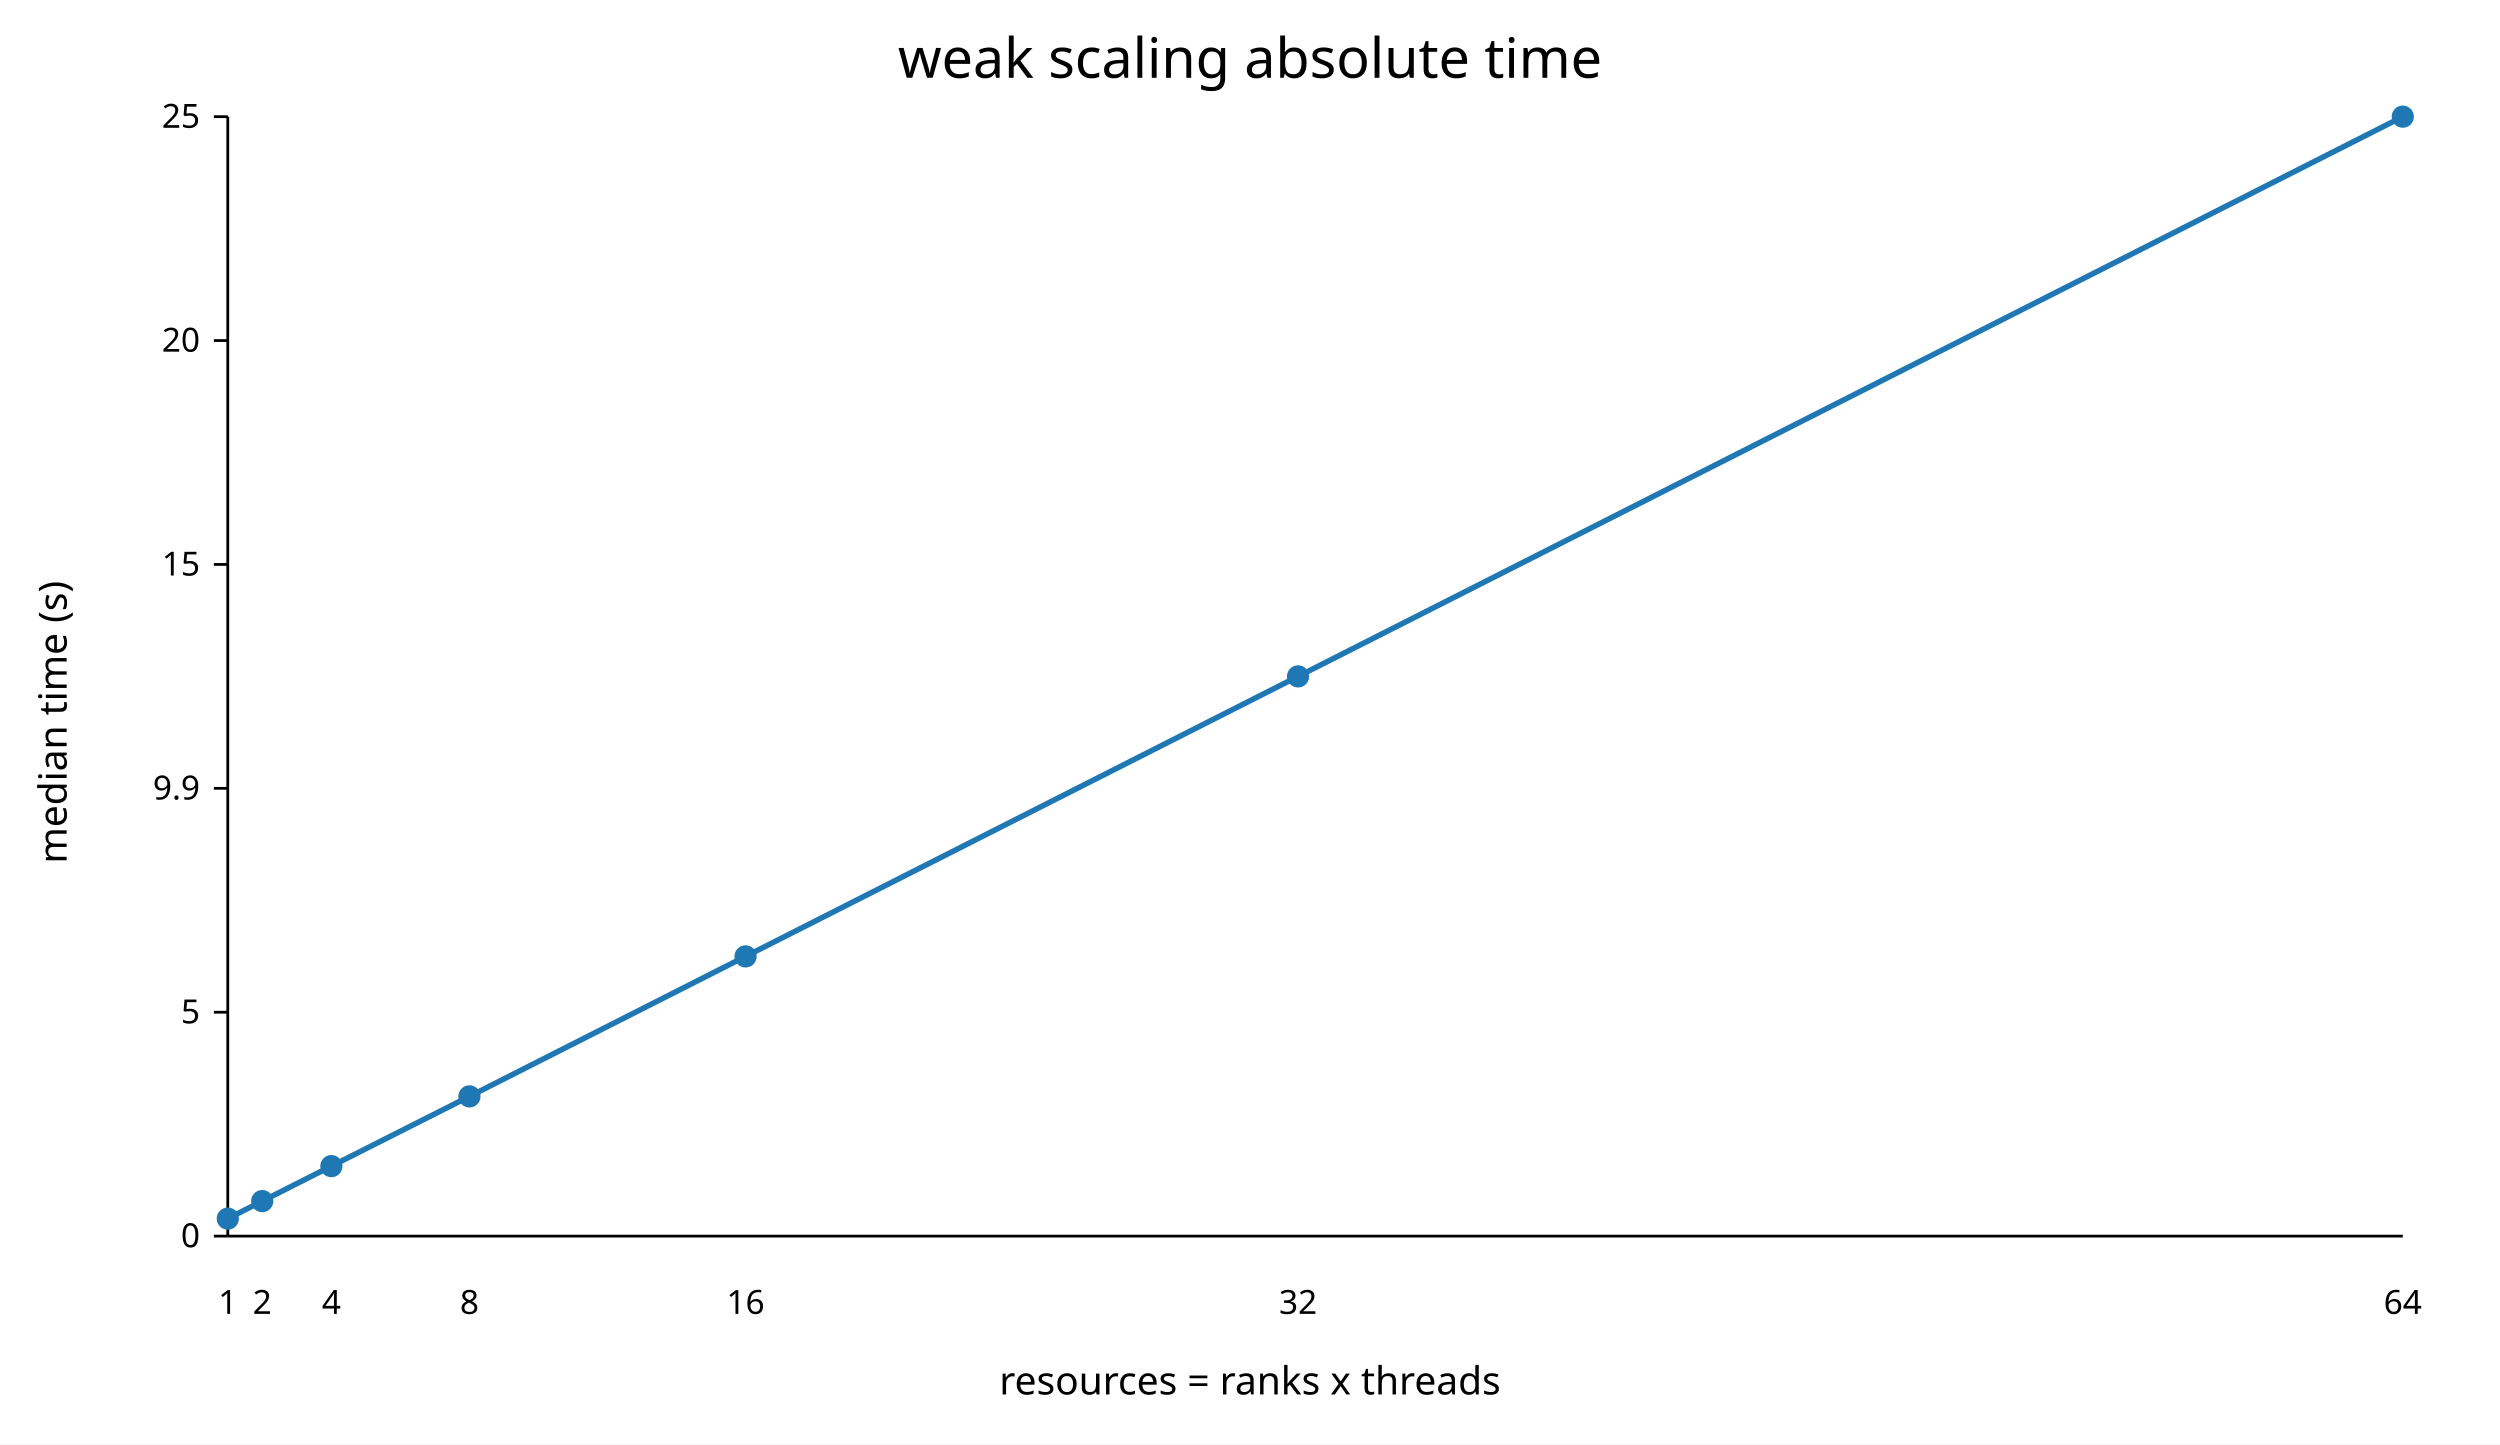
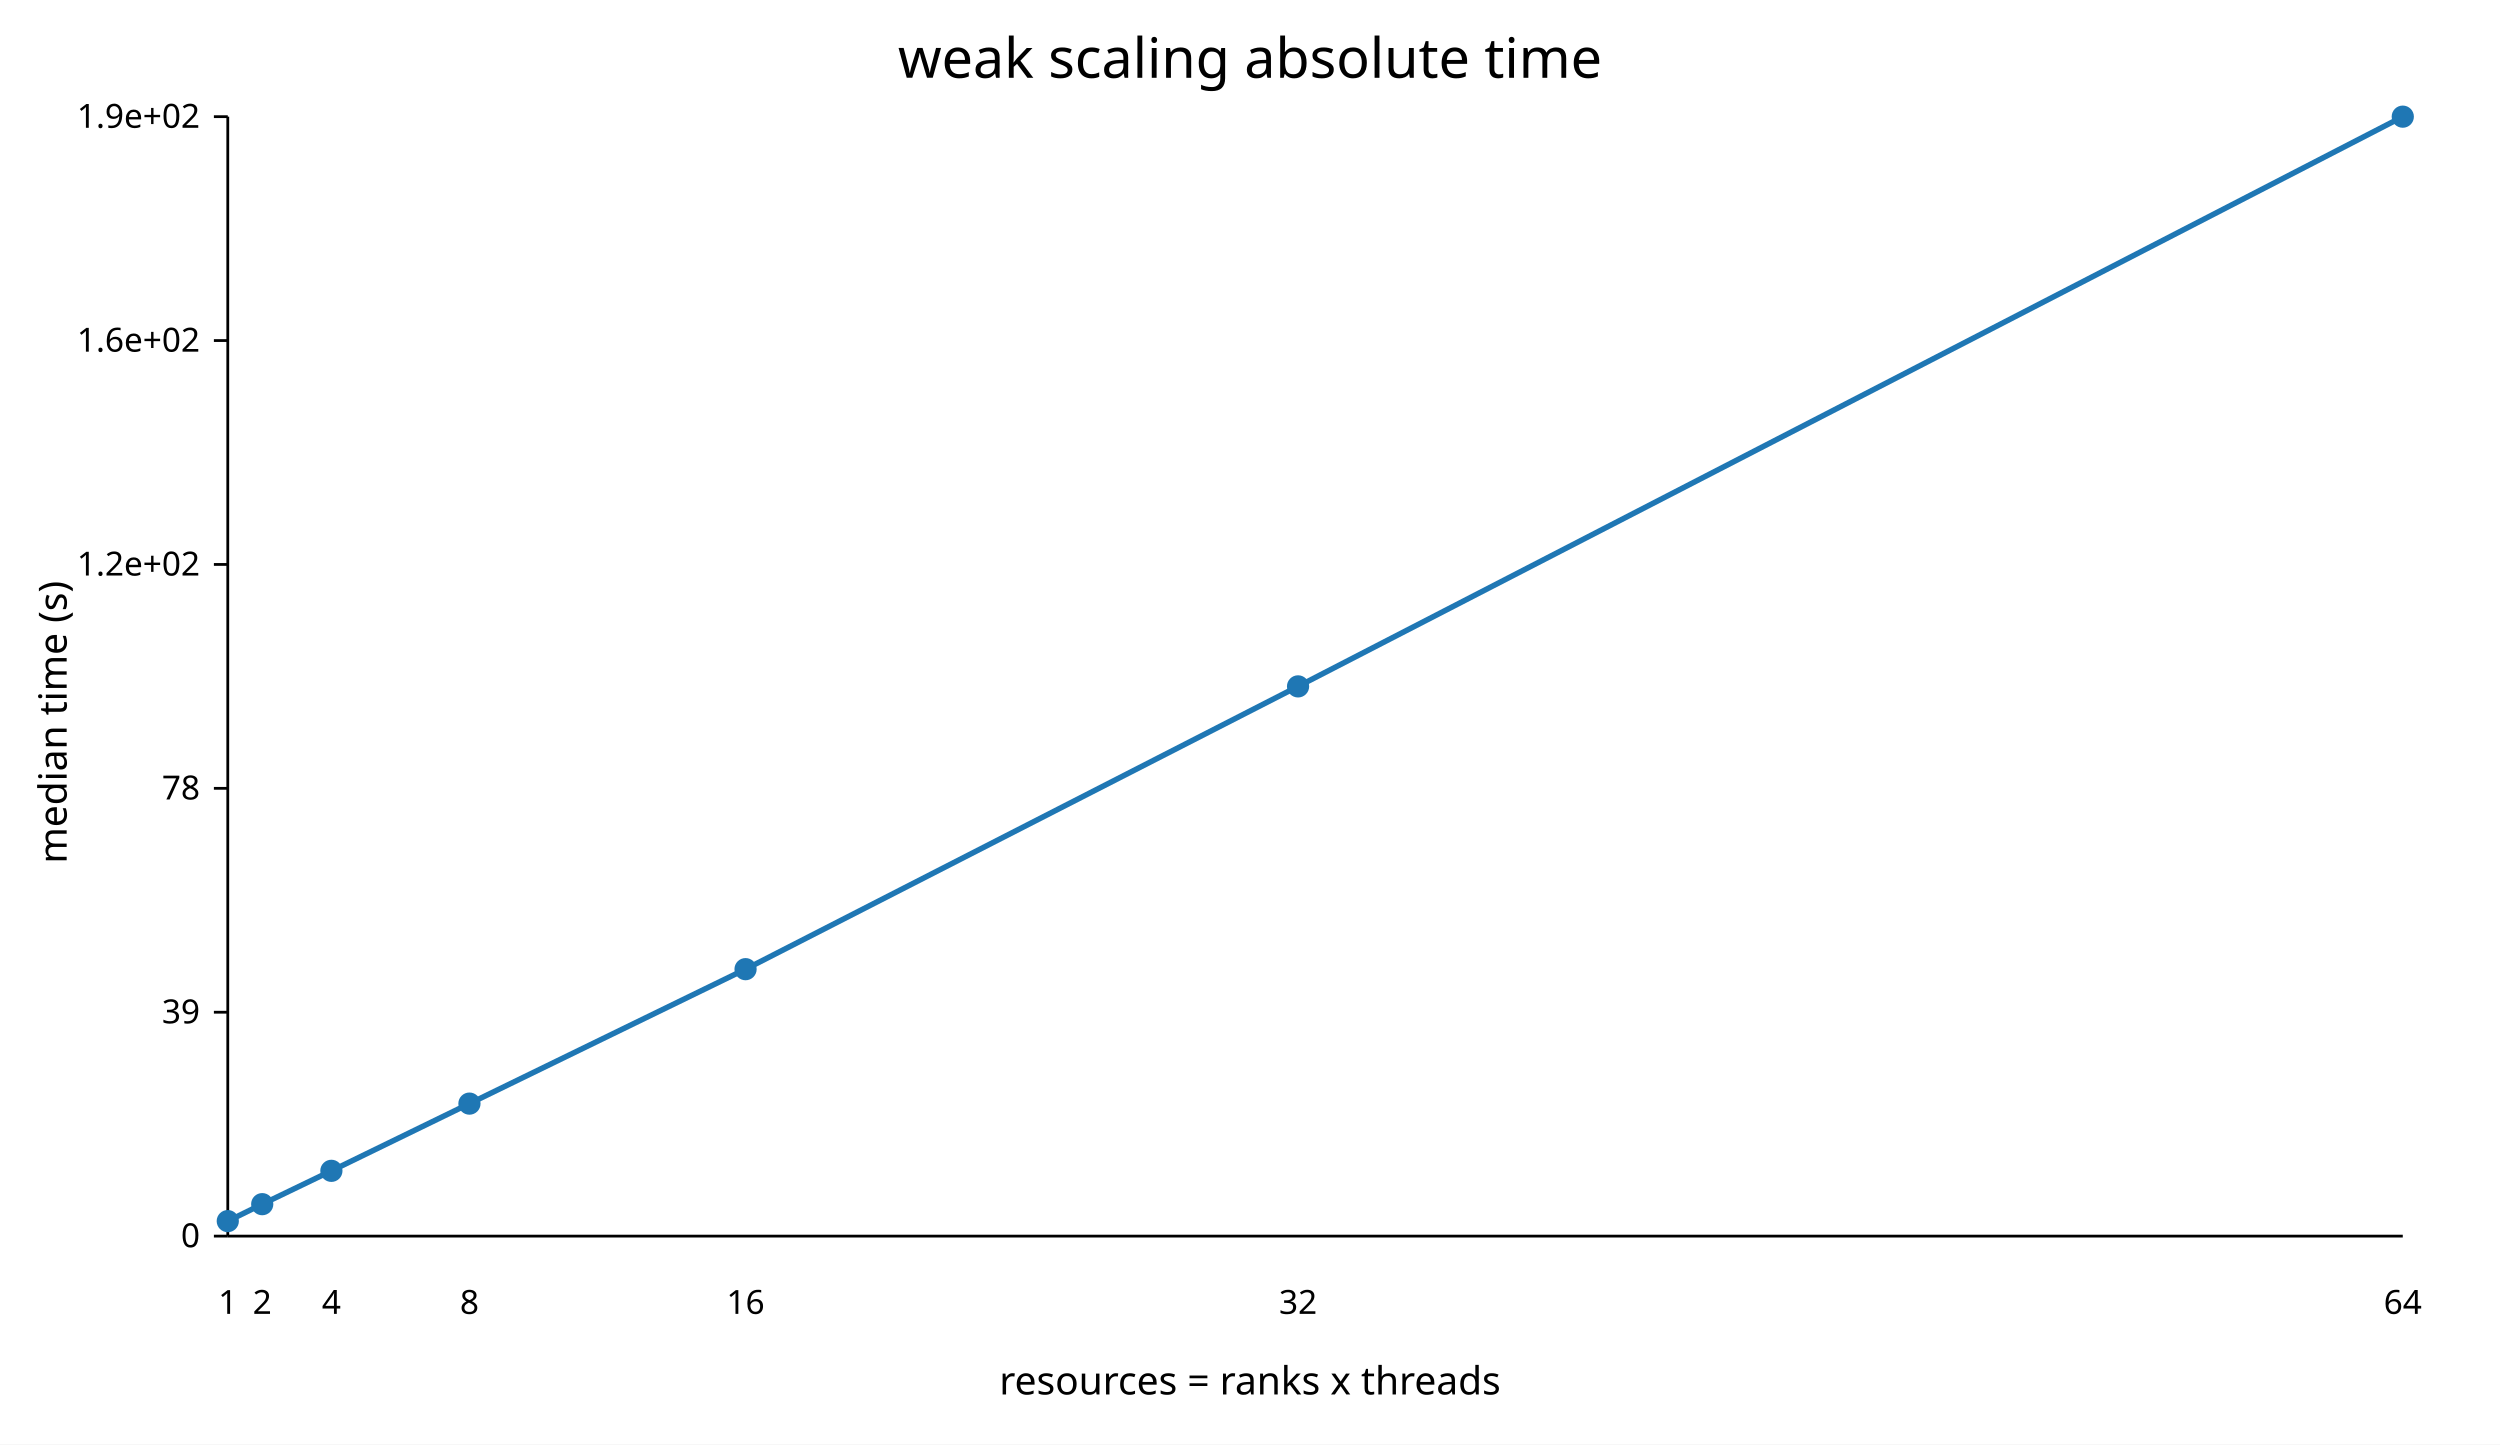
<svg xmlns="http://www.w3.org/2000/svg" width="900" height="520" viewBox="0 0 900 520">
  <rect width="100%" height="100%" fill="white" />
  <text x="450.0" y="28" text-anchor="middle" font-family="sans-serif" font-size="20">weak scaling absolute time</text>
  <line x1="82" y1="445" x2="865" y2="445" stroke="black" />
  <line x1="82" y1="42" x2="82" y2="445" stroke="black" />
  <text x="450.0" y="502" text-anchor="middle" font-family="sans-serif" font-size="14">resources = ranks x threads</text>
  <text transform="translate(24,260.0) rotate(-90)" text-anchor="middle" font-family="sans-serif" font-size="14">median time (s)</text>
  <text x="82.0" y="473" text-anchor="middle" font-family="sans-serif" font-size="12">1</text>
  <text x="94.4" y="473" text-anchor="middle" font-family="sans-serif" font-size="12">2</text>
  <text x="119.3" y="473" text-anchor="middle" font-family="sans-serif" font-size="12">4</text>
  <text x="169.0" y="473" text-anchor="middle" font-family="sans-serif" font-size="12">8</text>
  <text x="268.4" y="473" text-anchor="middle" font-family="sans-serif" font-size="12">16</text>
  <text x="467.3" y="473" text-anchor="middle" font-family="sans-serif" font-size="12">32</text>
  <text x="865.0" y="473" text-anchor="middle" font-family="sans-serif" font-size="12">64</text>
  <line x1="77" y1="445.0" x2="82" y2="445.0" stroke="black" />
  <text x="72" y="449.0" text-anchor="end" font-family="sans-serif" font-size="12">0</text>
  <line x1="77" y1="364.4" x2="82" y2="364.4" stroke="black" />
-   <text x="72" y="368.4" text-anchor="end" font-family="sans-serif" font-size="12">5</text>
+   <text x="72" y="368.4" text-anchor="end" font-family="sans-serif" font-size="12">39</text>
  <line x1="77" y1="283.8" x2="82" y2="283.8" stroke="black" />
-   <text x="72" y="287.8" text-anchor="end" font-family="sans-serif" font-size="12">9.9</text>
+   <text x="72" y="287.8" text-anchor="end" font-family="sans-serif" font-size="12">78</text>
  <line x1="77" y1="203.2" x2="82" y2="203.2" stroke="black" />
-   <text x="72" y="207.2" text-anchor="end" font-family="sans-serif" font-size="12">15</text>
+   <text x="72" y="207.2" text-anchor="end" font-family="sans-serif" font-size="12">1.2e+02</text>
  <line x1="77" y1="122.6" x2="82" y2="122.6" stroke="black" />
-   <text x="72" y="126.6" text-anchor="end" font-family="sans-serif" font-size="12">20</text>
+   <text x="72" y="126.6" text-anchor="end" font-family="sans-serif" font-size="12">1.6e+02</text>
  <line x1="77" y1="42.0" x2="82" y2="42.0" stroke="black" />
-   <text x="72" y="46.0" text-anchor="end" font-family="sans-serif" font-size="12">25</text>
-   <polyline points="82.0,438.7 94.4,432.4 119.3,419.8 169.0,394.7 268.4,344.3 467.3,243.5 865.0,42.0" fill="none" stroke="#1f77b4" stroke-width="2" />
-   <circle cx="82.0" cy="438.7" r="4" fill="#1f77b4" />
-   <circle cx="94.4" cy="432.4" r="4" fill="#1f77b4" />
-   <circle cx="119.3" cy="419.8" r="4" fill="#1f77b4" />
-   <circle cx="169.0" cy="394.7" r="4" fill="#1f77b4" />
-   <circle cx="268.4" cy="344.3" r="4" fill="#1f77b4" />
-   <circle cx="467.3" cy="243.5" r="4" fill="#1f77b4" />
+   <text x="72" y="46.0" text-anchor="end" font-family="sans-serif" font-size="12">1.9e+02</text>
+   <polyline points="82.0,439.6 94.4,433.5 119.3,421.5 169.0,397.3 268.4,348.9 467.3,247.1 865.0,42.0" fill="none" stroke="#1f77b4" stroke-width="2" />
+   <circle cx="82.0" cy="439.6" r="4" fill="#1f77b4" />
+   <circle cx="94.4" cy="433.5" r="4" fill="#1f77b4" />
+   <circle cx="119.3" cy="421.5" r="4" fill="#1f77b4" />
+   <circle cx="169.0" cy="397.3" r="4" fill="#1f77b4" />
+   <circle cx="268.4" cy="348.9" r="4" fill="#1f77b4" />
+   <circle cx="467.3" cy="247.1" r="4" fill="#1f77b4" />
  <circle cx="865.0" cy="42.0" r="4" fill="#1f77b4" />
</svg>
